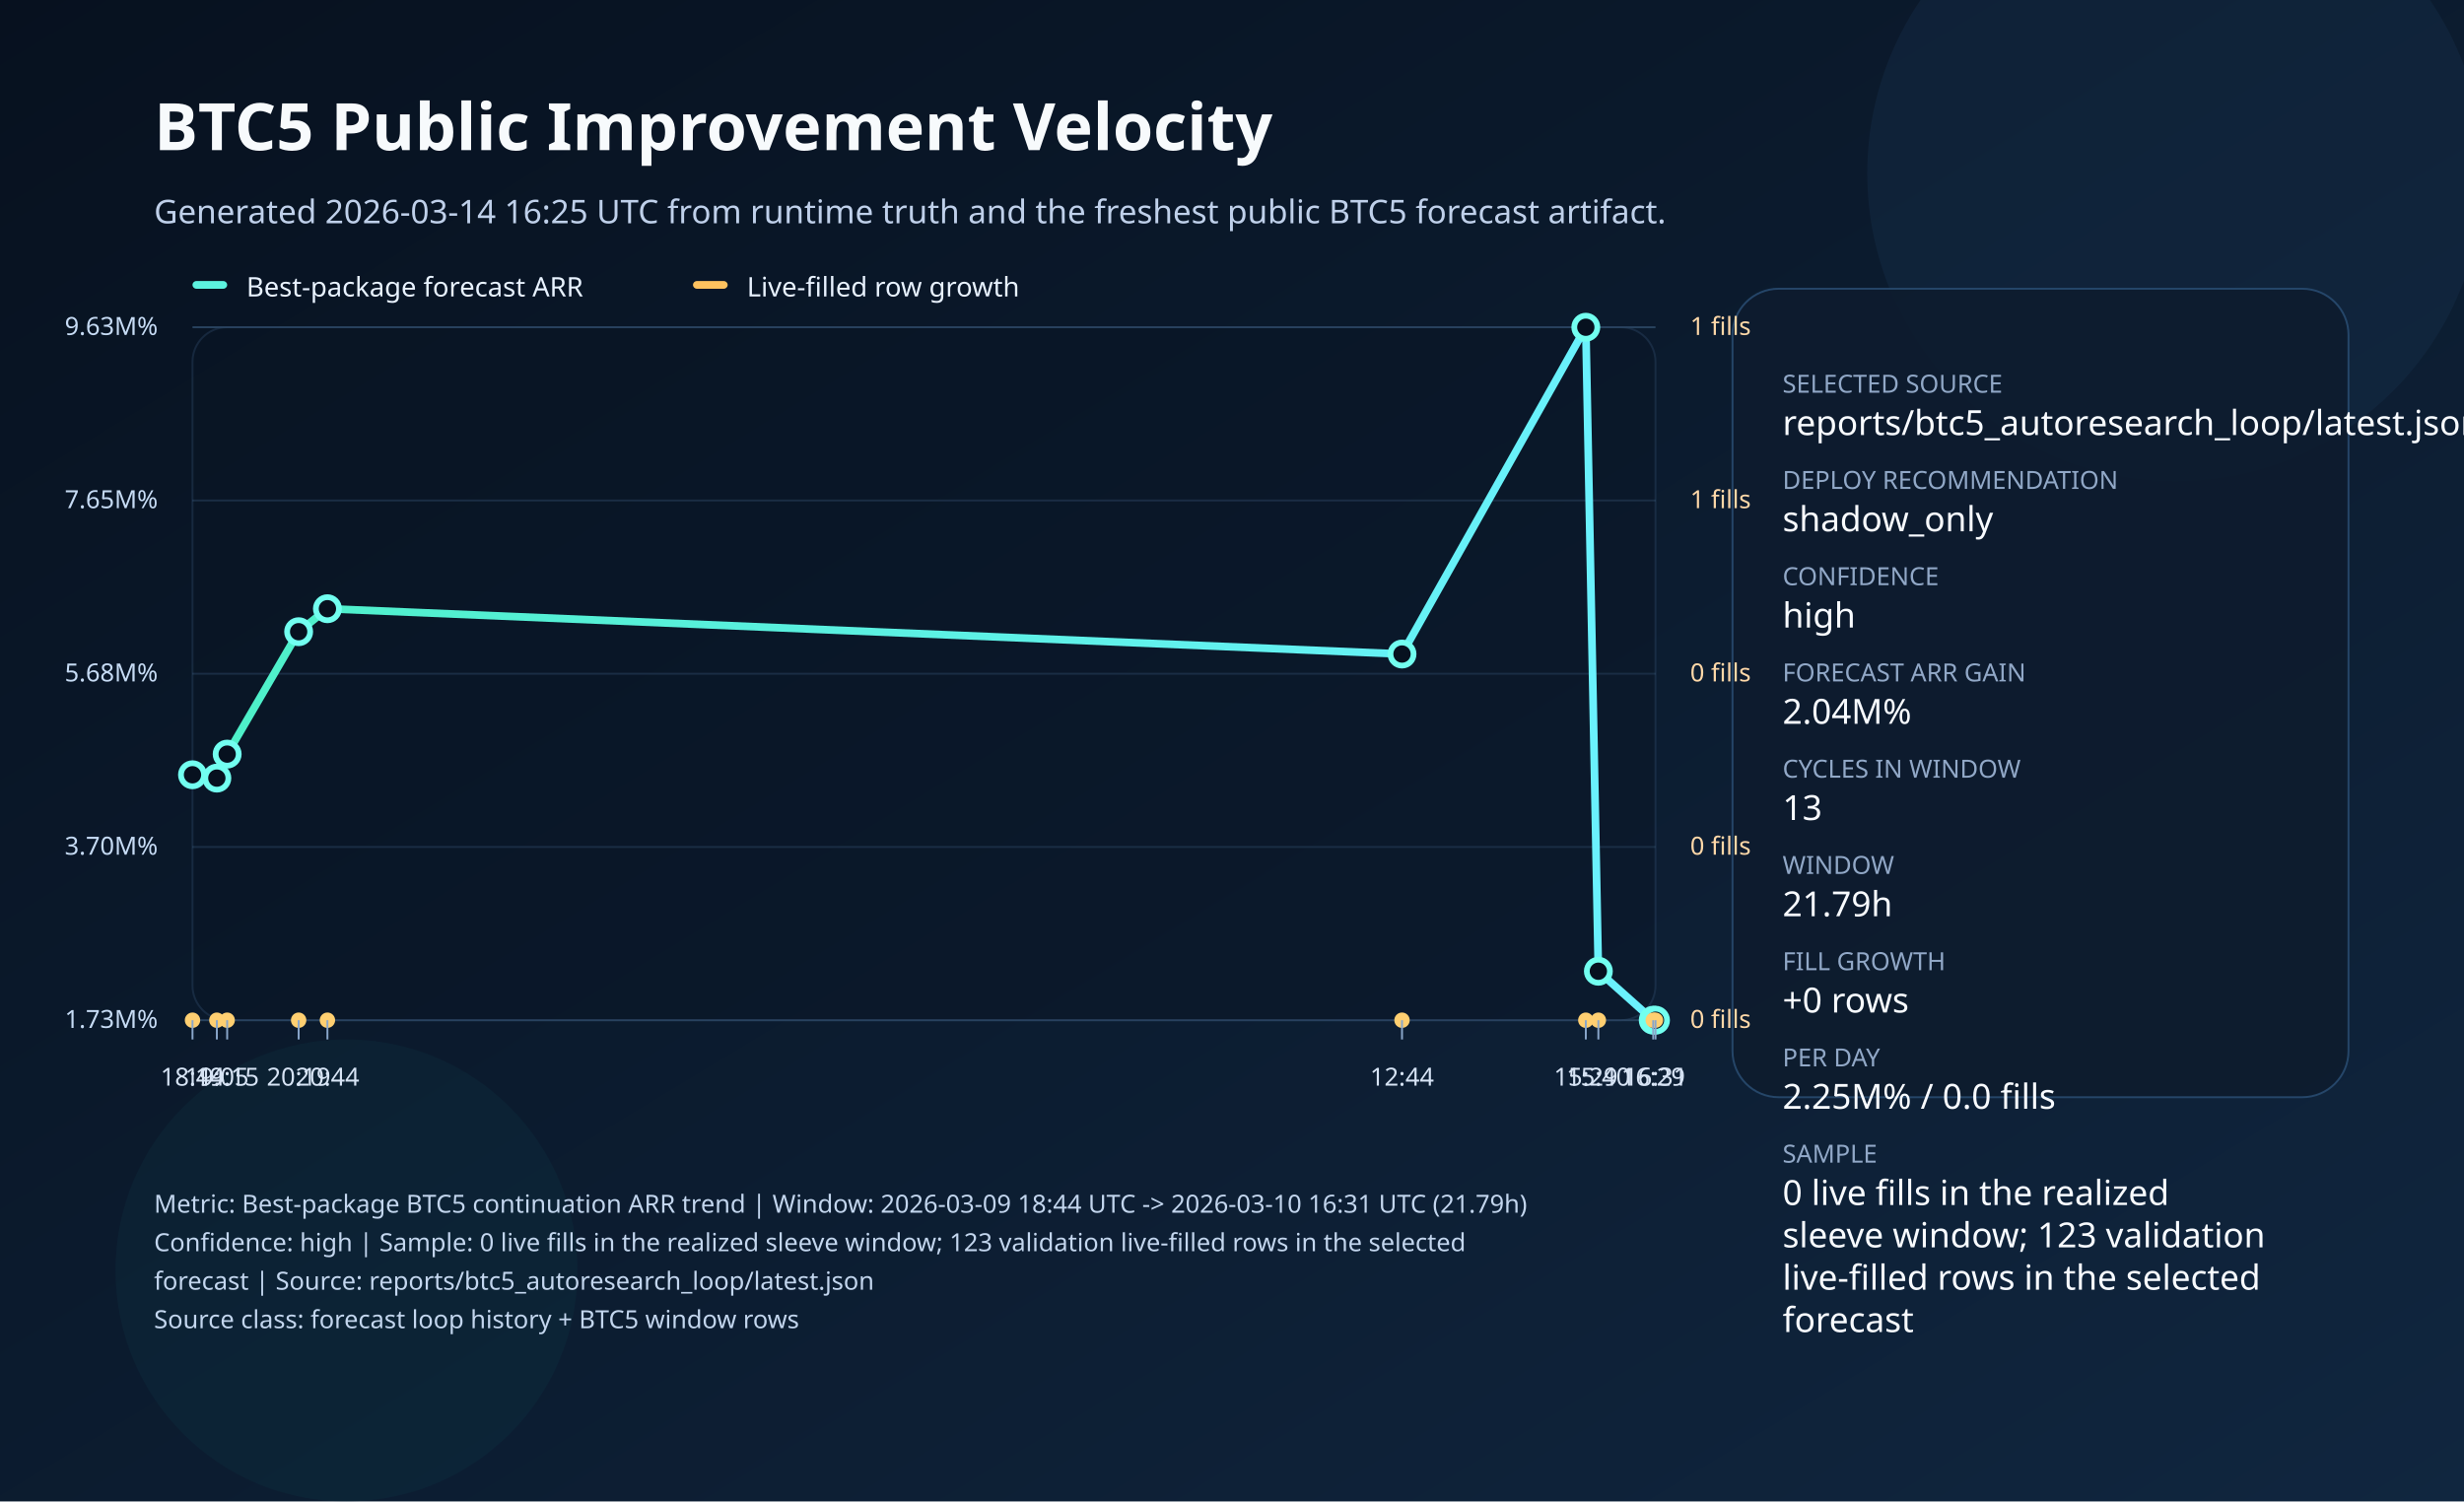
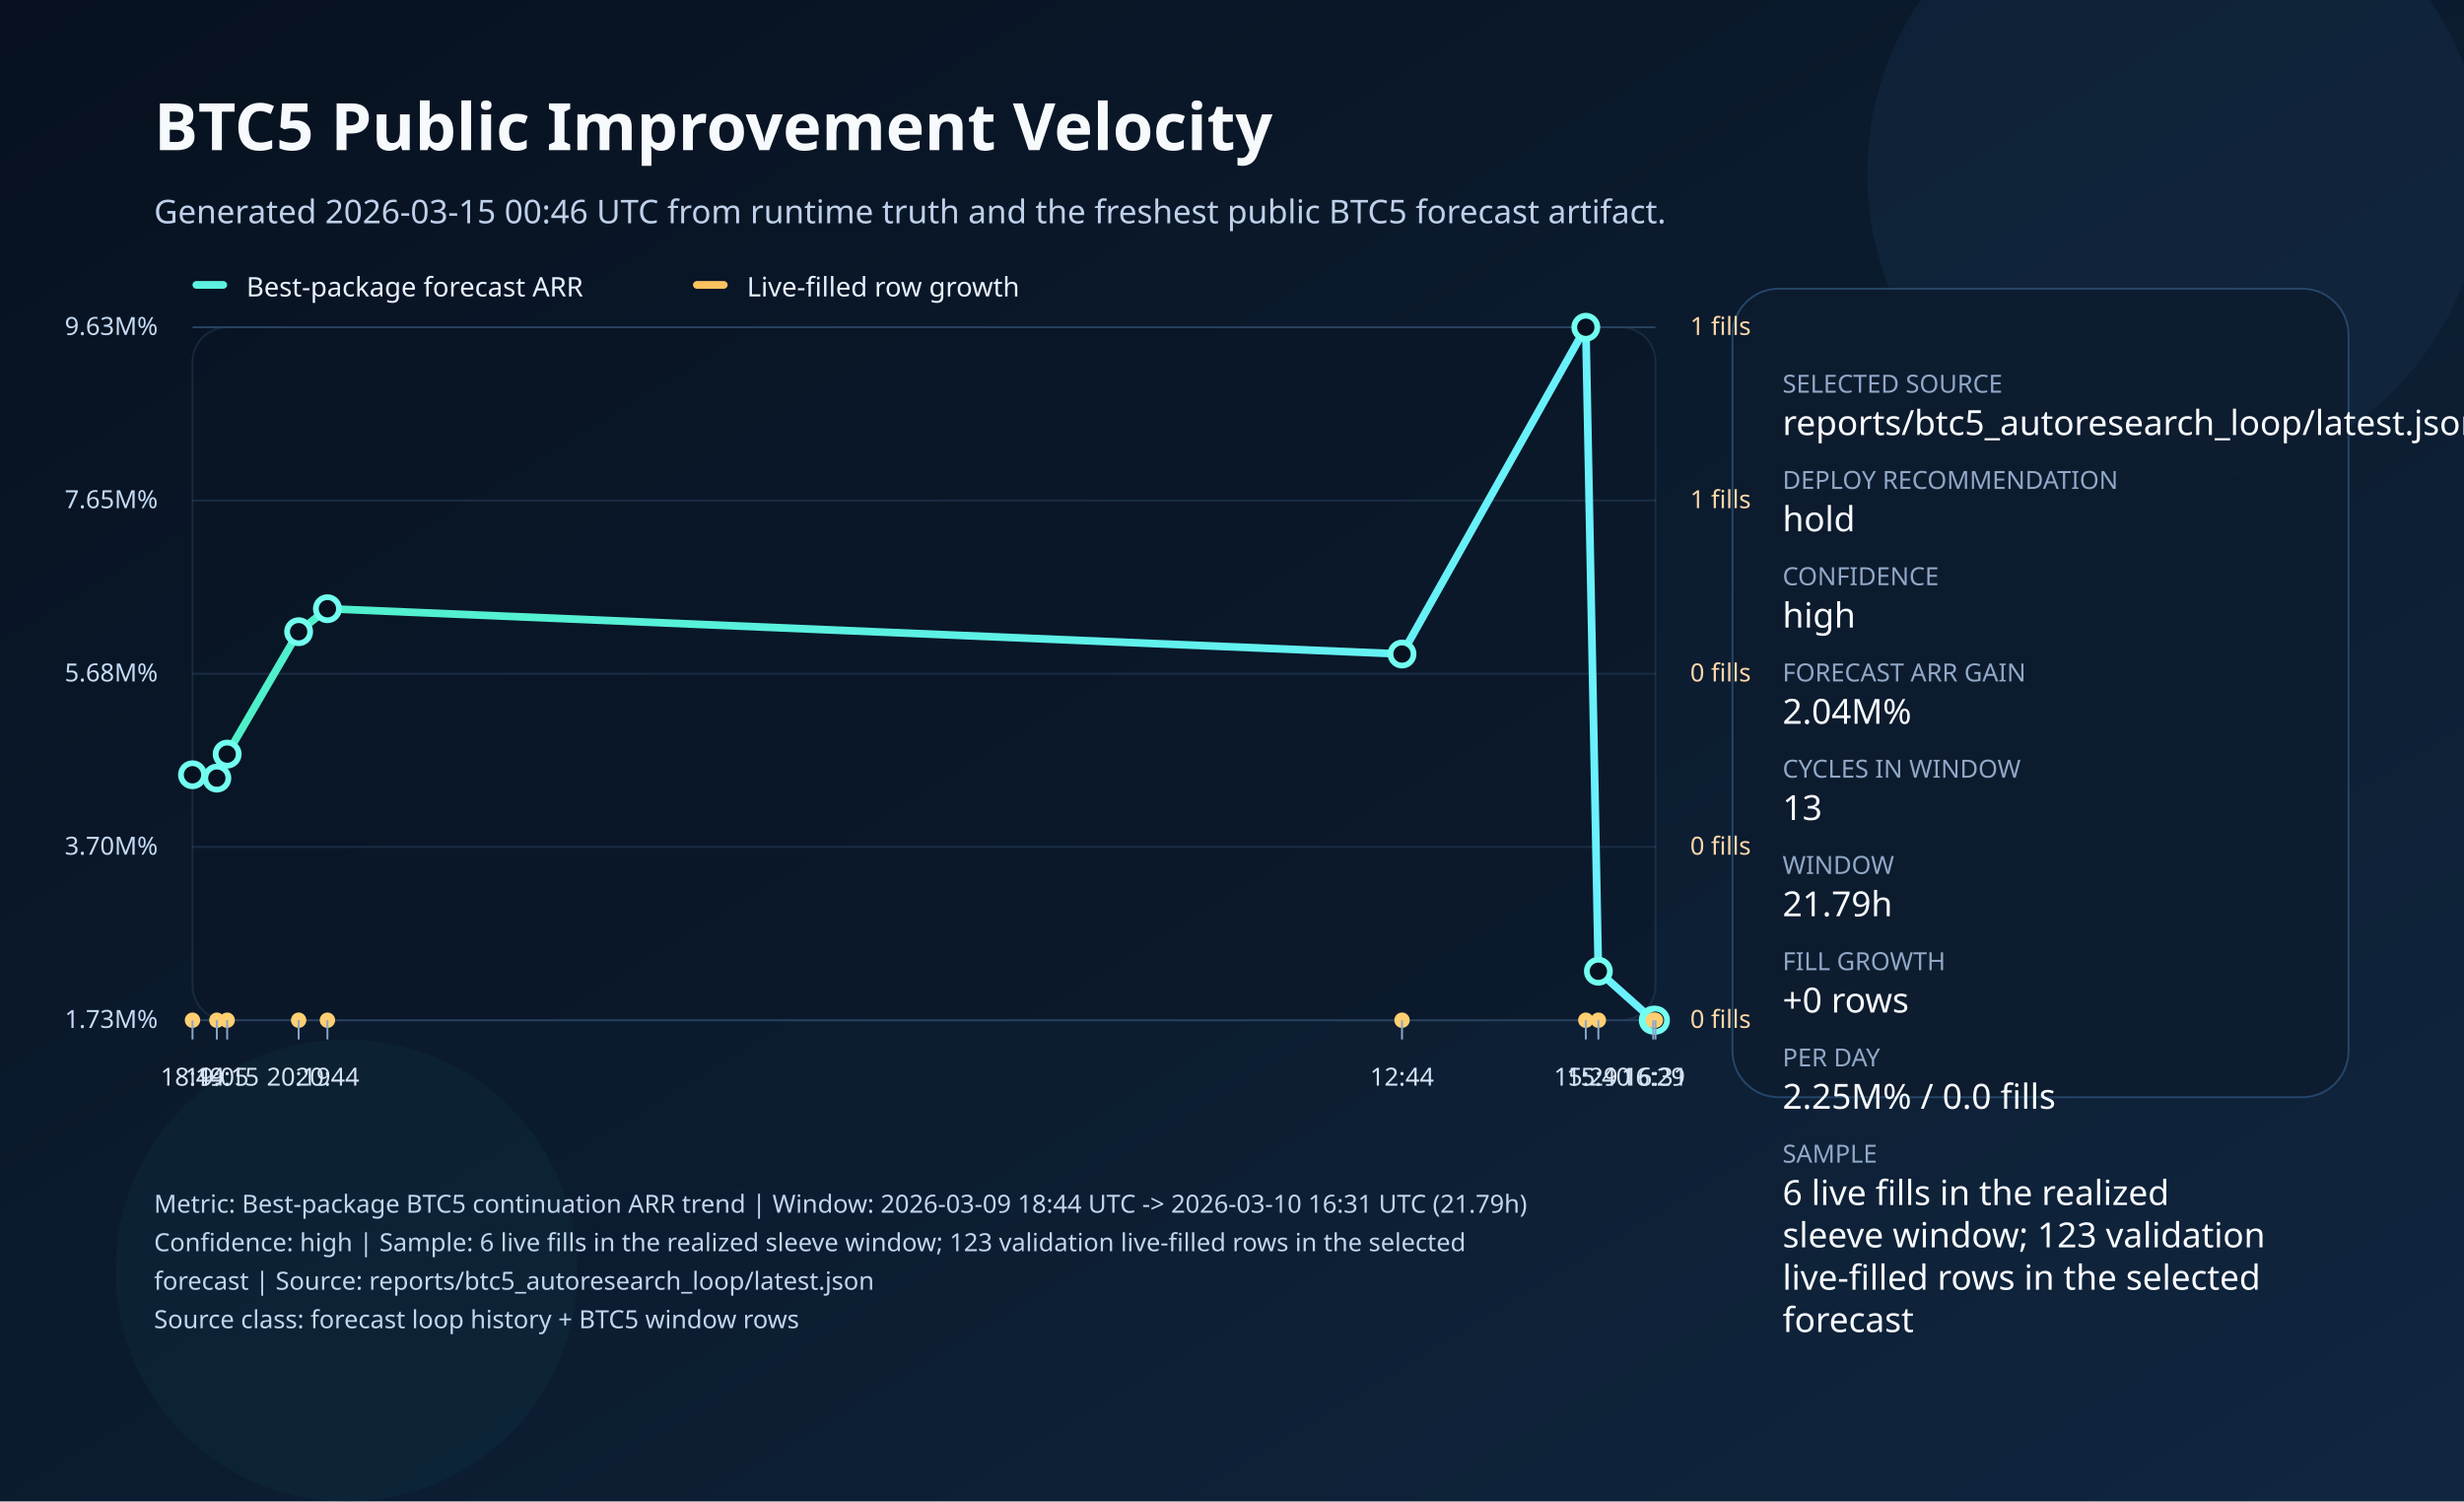
<svg xmlns="http://www.w3.org/2000/svg" width="1280" height="780" viewBox="0 0 1280 780">
  <defs>
    <linearGradient id="bg" x1="0" x2="1" y1="0" y2="1">
      <stop offset="0%" stop-color="#07111f" />
      <stop offset="100%" stop-color="#10263f" />
    </linearGradient>
    <linearGradient id="forecastLine" x1="0" x2="1" y1="0" y2="0">
      <stop offset="0%" stop-color="#4df0c7" />
      <stop offset="100%" stop-color="#6bf1ff" />
    </linearGradient>
    <linearGradient id="fillLine" x1="0" x2="1" y1="0" y2="0">
      <stop offset="0%" stop-color="#ffaf45" />
      <stop offset="100%" stop-color="#ffd36a" />
    </linearGradient>
  </defs>
  <rect width="1280" height="780" fill="url(#bg)" />
  <circle cx="1130" cy="90" r="160" fill="#18314d" opacity="0.35" />
  <circle cx="180" cy="660" r="120" fill="#0c3b49" opacity="0.22" />
  <text x="80" y="78" font-family="'Trebuchet MS','Segoe UI',sans-serif" font-size="34" font-weight="700" fill="#f7fafc">BTC5 Public Improvement Velocity</text>
-   <text x="80" y="116" font-family="'Trebuchet MS','Segoe UI',sans-serif" font-size="17" fill="#bfd0ea">Generated 2026-03-14 16:25 UTC from runtime truth and the freshest public BTC5 forecast artifact.</text>
+   <text x="80" y="116" font-family="'Trebuchet MS','Segoe UI',sans-serif" font-size="17" fill="#bfd0ea">Generated 2026-03-15 00:46 UTC from runtime truth and the freshest public BTC5 forecast artifact.</text>
  <rect x="900" y="150" width="320" height="420" rx="24" fill="#0d1b2e" opacity="0.92" stroke="#27496d" />
  <line x1="100" y1="170.00" x2="860" y2="170.00" stroke="#28425e" stroke-width="1" />
  <line x1="100" y1="260.00" x2="860" y2="260.00" stroke="#28425e" stroke-width="1" />
  <line x1="100" y1="350.00" x2="860" y2="350.00" stroke="#28425e" stroke-width="1" />
  <line x1="100" y1="440.00" x2="860" y2="440.00" stroke="#28425e" stroke-width="1" />
  <line x1="100" y1="530.00" x2="860" y2="530.00" stroke="#28425e" stroke-width="1" />
  <rect x="100" y="170" width="760" height="360" rx="18" fill="#081423" opacity="0.45" stroke="#29405d" />
  <polyline points="100.00,402.49 112.65,404.23 118.01,391.76 155.14,328.17 170.09,316.23 728.32,339.77 823.80,170.00 830.32,504.56 858.81,530.00 860.00,530.00" fill="none" stroke="url(#forecastLine)" stroke-width="4" stroke-linecap="round" stroke-linejoin="round" />
  <circle cx="100.00" cy="402.49" r="6" fill="#07111f" stroke="#72fff0" stroke-width="3" />
  <circle cx="112.65" cy="404.23" r="6" fill="#07111f" stroke="#72fff0" stroke-width="3" />
  <circle cx="118.01" cy="391.76" r="6" fill="#07111f" stroke="#72fff0" stroke-width="3" />
  <circle cx="155.14" cy="328.17" r="6" fill="#07111f" stroke="#72fff0" stroke-width="3" />
  <circle cx="170.09" cy="316.23" r="6" fill="#07111f" stroke="#72fff0" stroke-width="3" />
  <circle cx="728.32" cy="339.77" r="6" fill="#07111f" stroke="#72fff0" stroke-width="3" />
  <circle cx="823.80" cy="170.00" r="6" fill="#07111f" stroke="#72fff0" stroke-width="3" />
  <circle cx="830.32" cy="504.56" r="6" fill="#07111f" stroke="#72fff0" stroke-width="3" />
  <circle cx="858.81" cy="530.00" r="6" fill="#07111f" stroke="#72fff0" stroke-width="3" />
  <circle cx="860.00" cy="530.00" r="6" fill="#07111f" stroke="#72fff0" stroke-width="3" />
  <polyline points="100.00,530.00 112.65,530.00 118.01,530.00 155.14,530.00 170.09,530.00 728.32,530.00 823.80,530.00 830.32,530.00 858.81,530.00 860.00,530.00" fill="none" stroke="url(#fillLine)" stroke-width="3" stroke-dasharray="10 8" stroke-linecap="round" stroke-linejoin="round" />
  <circle cx="100.00" cy="530.00" r="4" fill="#ffcf71" />
  <circle cx="112.65" cy="530.00" r="4" fill="#ffcf71" />
  <circle cx="118.01" cy="530.00" r="4" fill="#ffcf71" />
  <circle cx="155.14" cy="530.00" r="4" fill="#ffcf71" />
  <circle cx="170.09" cy="530.00" r="4" fill="#ffcf71" />
  <circle cx="728.32" cy="530.00" r="4" fill="#ffcf71" />
  <circle cx="823.80" cy="530.00" r="4" fill="#ffcf71" />
  <circle cx="830.32" cy="530.00" r="4" fill="#ffcf71" />
  <circle cx="858.81" cy="530.00" r="4" fill="#ffcf71" />
  <circle cx="860.00" cy="530.00" r="4" fill="#ffcf71" />
  <line x1="100.00" y1="530" x2="100.00" y2="540" stroke="#89a6ca" />
  <text x="100.00" y="564" text-anchor="middle" font-family="'Trebuchet MS','Segoe UI',sans-serif" font-size="13" fill="#d7e4f5">18:44</text>
  <line x1="112.65" y1="530" x2="112.65" y2="540" stroke="#89a6ca" />
  <text x="112.65" y="564" text-anchor="middle" font-family="'Trebuchet MS','Segoe UI',sans-serif" font-size="13" fill="#d7e4f5">19:05</text>
  <line x1="118.01" y1="530" x2="118.01" y2="540" stroke="#89a6ca" />
  <text x="118.01" y="564" text-anchor="middle" font-family="'Trebuchet MS','Segoe UI',sans-serif" font-size="13" fill="#d7e4f5">19:15</text>
  <line x1="155.14" y1="530" x2="155.14" y2="540" stroke="#89a6ca" />
  <text x="155.14" y="564" text-anchor="middle" font-family="'Trebuchet MS','Segoe UI',sans-serif" font-size="13" fill="#d7e4f5">20:19</text>
  <line x1="170.09" y1="530" x2="170.09" y2="540" stroke="#89a6ca" />
  <text x="170.09" y="564" text-anchor="middle" font-family="'Trebuchet MS','Segoe UI',sans-serif" font-size="13" fill="#d7e4f5">20:44</text>
  <line x1="728.32" y1="530" x2="728.32" y2="540" stroke="#89a6ca" />
  <text x="728.32" y="564" text-anchor="middle" font-family="'Trebuchet MS','Segoe UI',sans-serif" font-size="13" fill="#d7e4f5">12:44</text>
  <line x1="823.80" y1="530" x2="823.80" y2="540" stroke="#89a6ca" />
  <text x="823.80" y="564" text-anchor="middle" font-family="'Trebuchet MS','Segoe UI',sans-serif" font-size="13" fill="#d7e4f5">15:29</text>
  <line x1="830.32" y1="530" x2="830.32" y2="540" stroke="#89a6ca" />
  <text x="830.32" y="564" text-anchor="middle" font-family="'Trebuchet MS','Segoe UI',sans-serif" font-size="13" fill="#d7e4f5">15:40</text>
  <line x1="858.81" y1="530" x2="858.81" y2="540" stroke="#89a6ca" />
  <text x="858.81" y="564" text-anchor="middle" font-family="'Trebuchet MS','Segoe UI',sans-serif" font-size="13" fill="#d7e4f5">16:29</text>
  <line x1="860.00" y1="530" x2="860.00" y2="540" stroke="#89a6ca" />
  <text x="860.00" y="564" text-anchor="middle" font-family="'Trebuchet MS','Segoe UI',sans-serif" font-size="13" fill="#d7e4f5">16:31</text>
  <text x="82" y="174.00" text-anchor="end" font-family="'Trebuchet MS','Segoe UI',sans-serif" font-size="13" fill="#c6dbf4">9.63M%</text>
  <text x="82" y="264.00" text-anchor="end" font-family="'Trebuchet MS','Segoe UI',sans-serif" font-size="13" fill="#c6dbf4">7.65M%</text>
  <text x="82" y="354.00" text-anchor="end" font-family="'Trebuchet MS','Segoe UI',sans-serif" font-size="13" fill="#c6dbf4">5.68M%</text>
  <text x="82" y="444.00" text-anchor="end" font-family="'Trebuchet MS','Segoe UI',sans-serif" font-size="13" fill="#c6dbf4">3.70M%</text>
  <text x="82" y="534.00" text-anchor="end" font-family="'Trebuchet MS','Segoe UI',sans-serif" font-size="13" fill="#c6dbf4">1.73M%</text>
  <text x="878" y="174.00" font-family="'Trebuchet MS','Segoe UI',sans-serif" font-size="13" fill="#ffd8a8">1 fills</text>
  <text x="878" y="264.00" font-family="'Trebuchet MS','Segoe UI',sans-serif" font-size="13" fill="#ffd8a8">1 fills</text>
  <text x="878" y="354.00" font-family="'Trebuchet MS','Segoe UI',sans-serif" font-size="13" fill="#ffd8a8">0 fills</text>
  <text x="878" y="444.00" font-family="'Trebuchet MS','Segoe UI',sans-serif" font-size="13" fill="#ffd8a8">0 fills</text>
  <text x="878" y="534.00" font-family="'Trebuchet MS','Segoe UI',sans-serif" font-size="13" fill="#ffd8a8">0 fills</text>
  <rect x="100" y="146" width="18" height="4" rx="2" fill="#5cf2df" />
  <text x="128" y="154" font-family="'Trebuchet MS','Segoe UI',sans-serif" font-size="14" fill="#e8f2ff">Best-package forecast ARR</text>
  <rect x="360" y="146" width="18" height="4" rx="2" fill="#ffc25f" />
  <text x="388" y="154" font-family="'Trebuchet MS','Segoe UI',sans-serif" font-size="14" fill="#e8f2ff">Live-filled row growth</text>
  <text x="926" y="204" font-family="'Trebuchet MS','Segoe UI',sans-serif" font-size="13" fill="#91a8c7">SELECTED SOURCE</text>
  <text x="926" y="226" font-family="'Trebuchet MS','Segoe UI',sans-serif" font-size="18" fill="#f8fbff">reports/btc5_autoresearch_loop/latest.json</text>
  <text x="926" y="254" font-family="'Trebuchet MS','Segoe UI',sans-serif" font-size="13" fill="#91a8c7">DEPLOY RECOMMENDATION</text>
-   <text x="926" y="276" font-family="'Trebuchet MS','Segoe UI',sans-serif" font-size="18" fill="#f8fbff">shadow_only</text>
+   <text x="926" y="276" font-family="'Trebuchet MS','Segoe UI',sans-serif" font-size="18" fill="#f8fbff">hold</text>
  <text x="926" y="304" font-family="'Trebuchet MS','Segoe UI',sans-serif" font-size="13" fill="#91a8c7">CONFIDENCE</text>
  <text x="926" y="326" font-family="'Trebuchet MS','Segoe UI',sans-serif" font-size="18" fill="#f8fbff">high</text>
  <text x="926" y="354" font-family="'Trebuchet MS','Segoe UI',sans-serif" font-size="13" fill="#91a8c7">FORECAST ARR GAIN</text>
  <text x="926" y="376" font-family="'Trebuchet MS','Segoe UI',sans-serif" font-size="18" fill="#f8fbff">2.04M%</text>
  <text x="926" y="404" font-family="'Trebuchet MS','Segoe UI',sans-serif" font-size="13" fill="#91a8c7">CYCLES IN WINDOW</text>
  <text x="926" y="426" font-family="'Trebuchet MS','Segoe UI',sans-serif" font-size="18" fill="#f8fbff">13</text>
  <text x="926" y="454" font-family="'Trebuchet MS','Segoe UI',sans-serif" font-size="13" fill="#91a8c7">WINDOW</text>
  <text x="926" y="476" font-family="'Trebuchet MS','Segoe UI',sans-serif" font-size="18" fill="#f8fbff">21.79h</text>
  <text x="926" y="504" font-family="'Trebuchet MS','Segoe UI',sans-serif" font-size="13" fill="#91a8c7">FILL GROWTH</text>
  <text x="926" y="526" font-family="'Trebuchet MS','Segoe UI',sans-serif" font-size="18" fill="#f8fbff">+0 rows</text>
  <text x="926" y="554" font-family="'Trebuchet MS','Segoe UI',sans-serif" font-size="13" fill="#91a8c7">PER DAY</text>
  <text x="926" y="576" font-family="'Trebuchet MS','Segoe UI',sans-serif" font-size="18" fill="#f8fbff">2.25M% / 0.0 fills</text>
  <text x="926" y="604" font-family="'Trebuchet MS','Segoe UI',sans-serif" font-size="13" fill="#91a8c7">SAMPLE</text>
-   <text x="926" y="626" font-family="'Trebuchet MS','Segoe UI',sans-serif" font-size="18" fill="#f8fbff">0 live fills in the realized</text>
+   <text x="926" y="626" font-family="'Trebuchet MS','Segoe UI',sans-serif" font-size="18" fill="#f8fbff">6 live fills in the realized</text>
  <text x="926" y="648" font-family="'Trebuchet MS','Segoe UI',sans-serif" font-size="18" fill="#f8fbff">sleeve window; 123 validation</text>
  <text x="926" y="670" font-family="'Trebuchet MS','Segoe UI',sans-serif" font-size="18" fill="#f8fbff">live-filled rows in the selected</text>
  <text x="926" y="692" font-family="'Trebuchet MS','Segoe UI',sans-serif" font-size="18" fill="#f8fbff">forecast</text>
  <text x="80" y="630" font-family="'Trebuchet MS','Segoe UI',sans-serif" font-size="13" fill="#c3d6ee">Metric: Best-package BTC5 continuation ARR trend | Window: 2026-03-09 18:44 UTC -&gt; 2026-03-10 16:31 UTC (21.79h)</text>
-   <text x="80" y="650" font-family="'Trebuchet MS','Segoe UI',sans-serif" font-size="13" fill="#c3d6ee">Confidence: high | Sample: 0 live fills in the realized sleeve window; 123 validation live-filled rows in the selected</text>
+   <text x="80" y="650" font-family="'Trebuchet MS','Segoe UI',sans-serif" font-size="13" fill="#c3d6ee">Confidence: high | Sample: 6 live fills in the realized sleeve window; 123 validation live-filled rows in the selected</text>
  <text x="80" y="670" font-family="'Trebuchet MS','Segoe UI',sans-serif" font-size="13" fill="#c3d6ee">forecast | Source: reports/btc5_autoresearch_loop/latest.json</text>
  <text x="80" y="690" font-family="'Trebuchet MS','Segoe UI',sans-serif" font-size="13" fill="#c3d6ee">Source class: forecast loop history + BTC5 window rows</text>
</svg>
